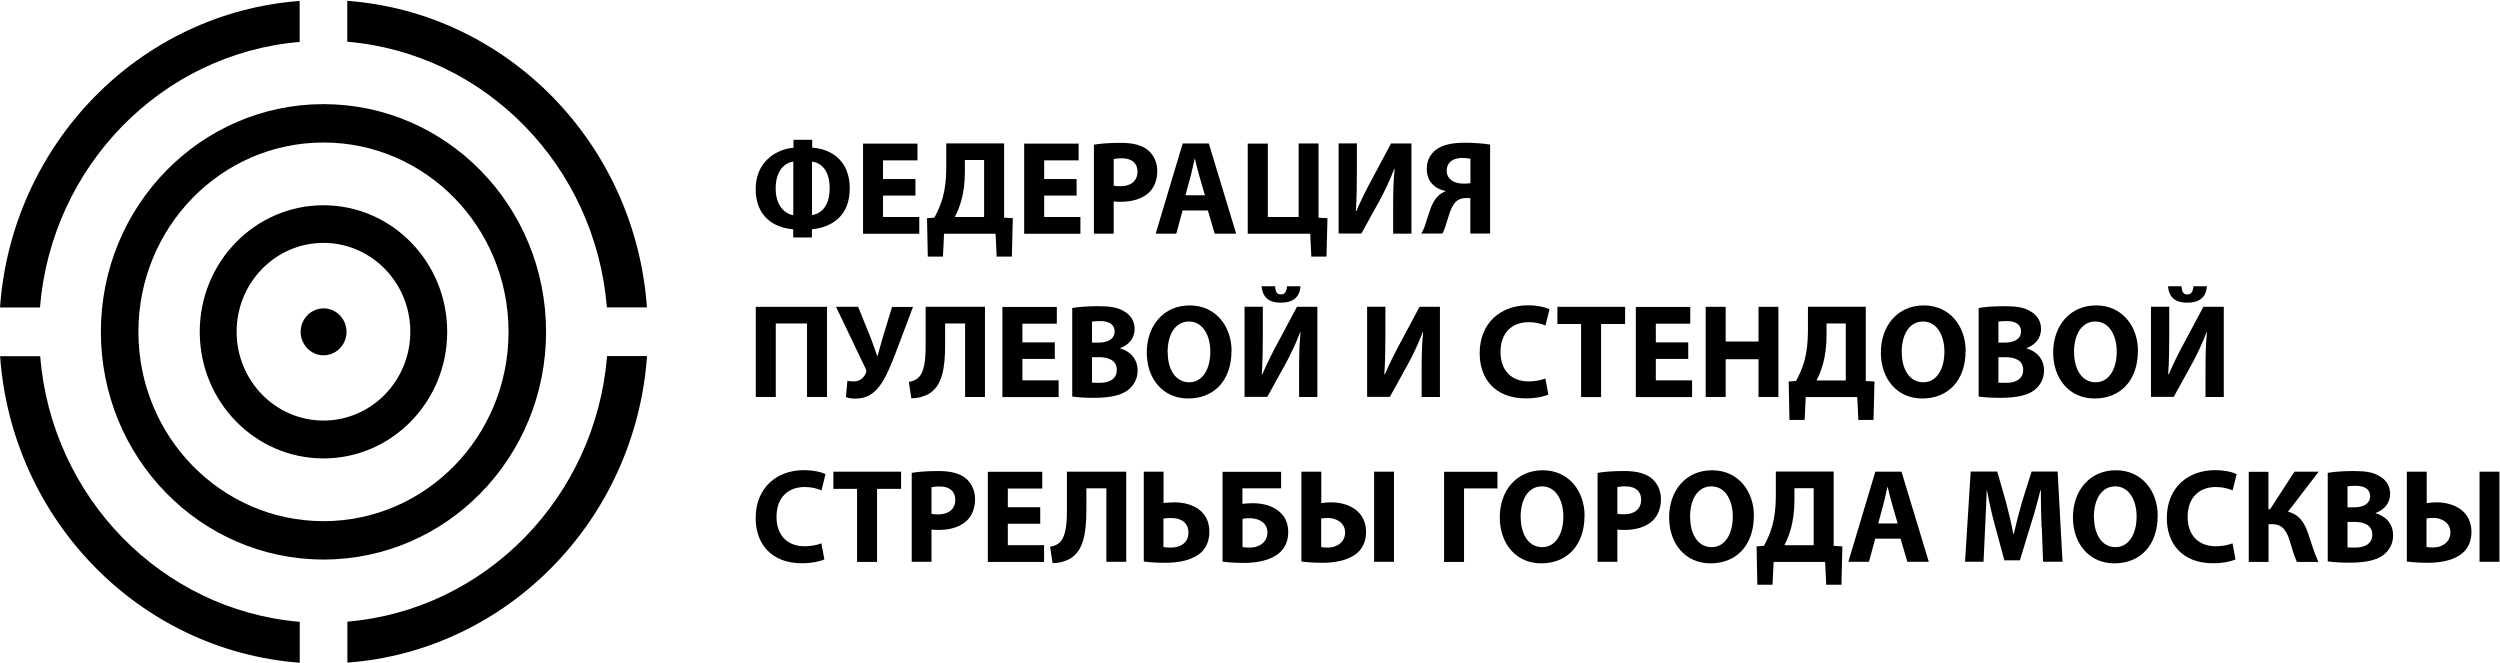
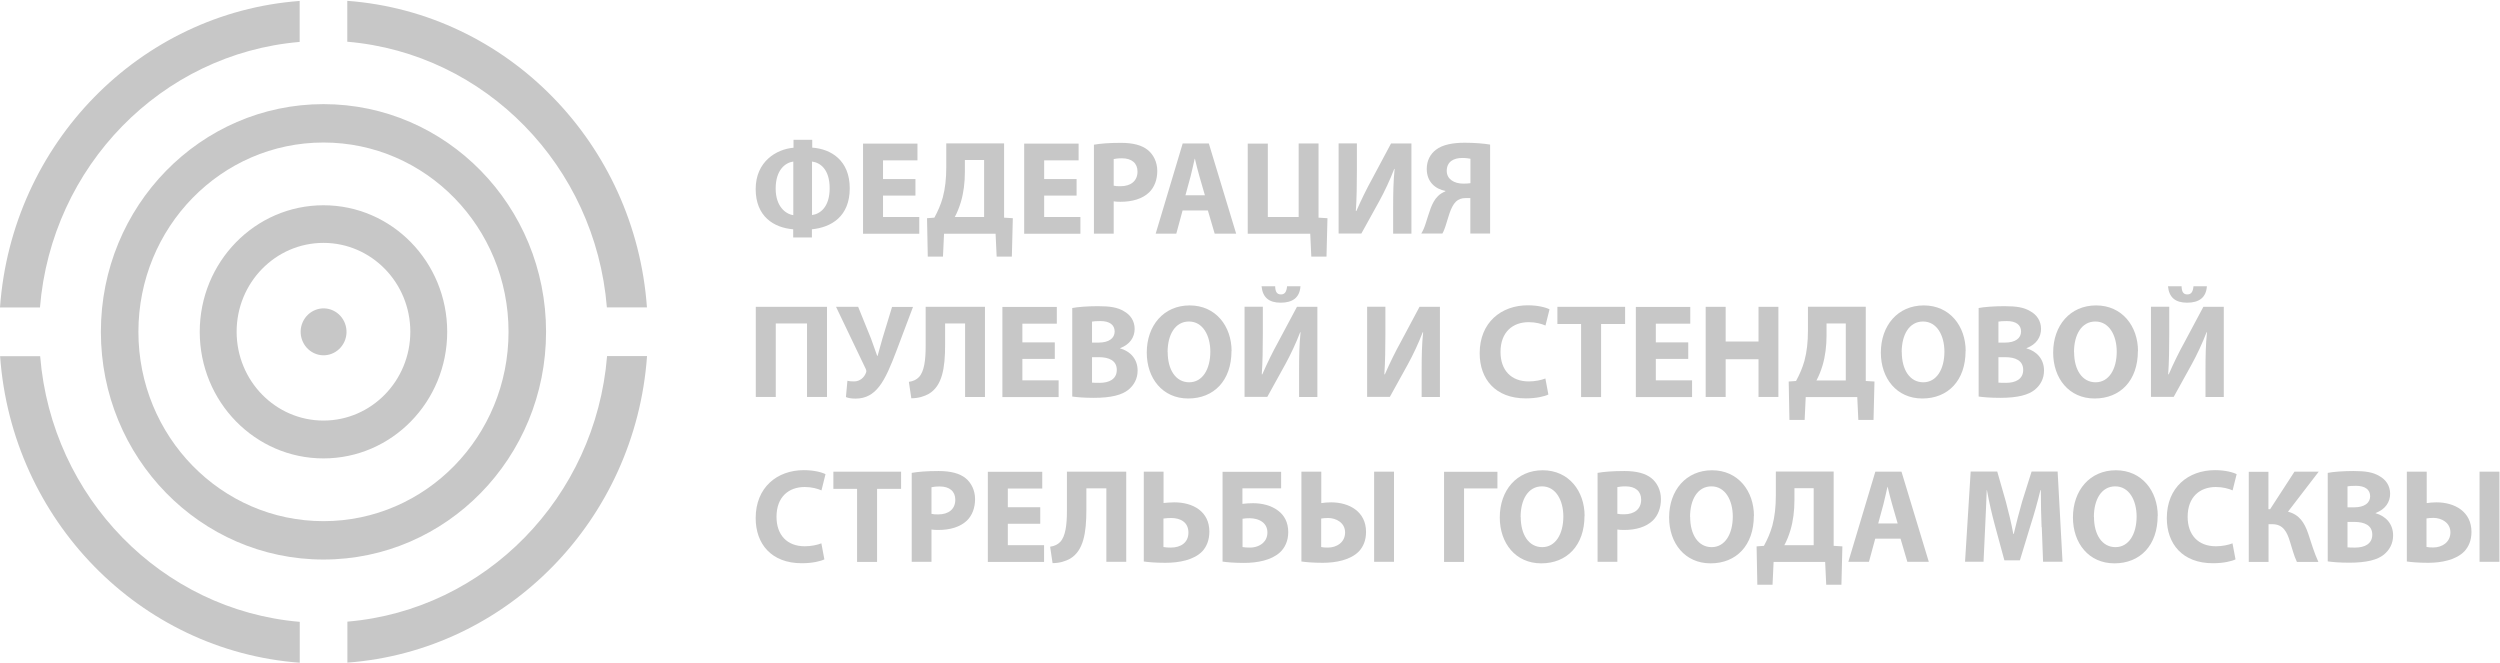
<svg xmlns="http://www.w3.org/2000/svg" width="381" height="101" viewBox="0 0 381 101" fill="none">
-   <path d="M123.783 21.289V22.499C126.635 22.698 129.502 24.421 129.502 28.697C129.502 32.972 126.716 34.646 123.735 34.944V36.187H120.884V34.944C117.968 34.712 115.165 33.022 115.165 28.813C115.165 24.603 118.34 22.731 120.932 22.515V21.306H123.783V21.289ZM120.9 24.62C119.717 24.786 118.211 25.846 118.211 28.746C118.211 31.431 119.701 32.624 120.9 32.79V24.637V24.62ZM123.751 32.773C124.934 32.624 126.44 31.613 126.44 28.697C126.44 25.78 124.998 24.786 123.751 24.62V32.773Z" fill="currentColor" />
-   <path d="M139.514 29.807H134.573V33.072H140.097V35.624H131.527V21.886H139.822V24.438H134.573V27.288H139.514V29.824V29.807Z" fill="currentColor" />
-   <path d="M153.024 21.869V33.171L154.353 33.254L154.207 39.104H151.89L151.728 35.624H143.871L143.709 39.104H141.393L141.279 33.254L142.397 33.171C142.932 32.194 143.369 31.199 143.677 30.105C144.049 28.713 144.211 27.222 144.211 25.532V21.852H153.008L153.024 21.869ZM147.047 26.227C147.047 27.818 146.852 29.376 146.447 30.752C146.204 31.58 145.864 32.425 145.507 33.072H149.979V24.388H147.047V26.227Z" fill="currentColor" />
-   <path d="M164.072 29.807H159.131V33.072H164.655V35.624H156.085V21.886H164.379V24.438H159.131V27.288H164.072V29.824V29.807Z" fill="currentColor" />
-   <path d="M166.714 22.051C167.653 21.886 168.966 21.77 170.829 21.77C172.692 21.77 174.036 22.134 174.927 22.863C175.786 23.559 176.369 24.703 176.369 26.045C176.369 27.387 175.932 28.531 175.138 29.31C174.101 30.304 172.562 30.752 170.764 30.752C170.359 30.752 170.003 30.735 169.727 30.685V35.607H166.714V22.051ZM169.727 28.299C169.986 28.365 170.31 28.382 170.748 28.382C172.368 28.382 173.356 27.553 173.356 26.145C173.356 24.885 172.497 24.123 170.991 24.123C170.375 24.123 169.954 24.189 169.727 24.239V28.299Z" fill="currentColor" />
-   <path d="M180.225 32.078L179.269 35.607H176.126L180.241 21.869H184.226L188.389 35.607H185.117L184.08 32.078H180.225ZM183.626 29.757L182.784 26.841C182.541 26.029 182.298 25.001 182.104 24.189H182.071C181.877 25.001 181.666 26.045 181.456 26.841L180.662 29.757H183.626Z" fill="currentColor" />
-   <path d="M193.217 21.869V33.072H197.915V21.869H200.944V33.171L202.305 33.254L202.159 39.104H199.843L199.681 35.624H190.155V21.886H193.201L193.217 21.869Z" fill="currentColor" />
-   <path d="M206.791 21.869V25.946C206.791 28.15 206.759 30.337 206.629 32.16H206.71C207.407 30.553 208.298 28.73 209.108 27.272L211.991 21.869H215.102V35.607H212.316V31.547C212.316 29.426 212.348 27.553 212.542 25.747H212.477C211.862 27.371 211.003 29.194 210.21 30.636L207.472 35.591H204.005V21.852H206.791V21.869Z" fill="currentColor" />
-   <path d="M216.595 35.607C216.87 35.16 217.097 34.63 217.275 34.05C217.81 32.475 218.134 30.868 219.154 29.873C219.446 29.575 219.851 29.343 220.272 29.161V29.095C218.782 28.813 217.437 27.752 217.437 25.747C217.437 24.454 217.988 23.477 218.83 22.83C219.867 22.018 221.503 21.753 223.22 21.753C224.695 21.753 226.104 21.869 227.092 22.035V35.591H224.079V30.188H223.334C222.734 30.188 222.265 30.371 221.892 30.719C221.034 31.547 220.693 33.304 220.304 34.431C220.159 34.845 220.062 35.16 219.819 35.591H216.595V35.607ZM224.079 24.189C223.852 24.156 223.464 24.073 222.848 24.073C221.536 24.073 220.483 24.637 220.483 26.045C220.483 27.305 221.617 27.984 222.994 27.984C223.399 27.984 223.804 27.968 224.095 27.918V24.189H224.079Z" fill="currentColor" />
-   <path d="M126.036 46.76V60.498H122.99V49.296H118.227V60.498H115.182V46.76H126.052H126.036Z" fill="currentColor" />
-   <path d="M130.782 46.76L132.742 51.599C133.098 52.577 133.374 53.389 133.682 54.234H133.746C133.924 53.638 134.151 52.726 134.492 51.566L135.949 46.777H139.141L136.63 53.439C135.82 55.577 134.978 57.665 133.973 58.924C133.098 60.051 131.98 60.747 130.409 60.747C129.712 60.747 129.291 60.664 128.919 60.515L129.146 58.029C129.389 58.096 129.696 58.129 130.15 58.129C131.09 58.129 131.721 57.482 131.964 56.836C132.078 56.604 132.029 56.422 131.932 56.206L127.412 46.76H130.847H130.782Z" fill="currentColor" />
-   <path d="M150.11 46.76V60.498H147.081V49.296H144.035V52.56C144.035 56.09 143.598 58.808 141.556 60.018C140.876 60.399 139.969 60.697 138.883 60.697L138.511 58.195C139.175 58.112 139.71 57.83 140.05 57.466C140.86 56.604 141.07 54.847 141.07 52.776V46.76H150.126H150.11Z" fill="currentColor" />
-   <path d="M160.751 54.698H155.81V57.963H161.335V60.515H152.765V46.777H161.059V49.329H155.81V52.179H160.751V54.715V54.698Z" fill="currentColor" />
-   <path d="M163.41 46.943C164.204 46.777 165.824 46.661 167.331 46.661C169.177 46.661 170.328 46.843 171.3 47.44C172.239 47.953 172.92 48.882 172.92 50.124C172.92 51.367 172.223 52.494 170.7 53.058V53.091C172.239 53.522 173.373 54.698 173.373 56.471C173.373 57.714 172.822 58.692 171.98 59.388C171.008 60.184 169.372 60.631 166.699 60.631C165.208 60.631 164.091 60.532 163.41 60.432V46.926V46.943ZM166.423 52.212H167.428C169.015 52.212 169.874 51.533 169.874 50.522C169.874 49.511 169.096 48.931 167.719 48.931C167.055 48.931 166.683 48.964 166.423 49.014V52.212ZM166.423 58.311C166.715 58.344 167.088 58.344 167.606 58.344C168.983 58.344 170.198 57.814 170.198 56.372C170.198 54.93 168.983 54.433 167.46 54.433H166.423V58.311Z" fill="currentColor" />
-   <path d="M187.678 53.489C187.678 57.996 185.005 60.73 181.085 60.73C177.164 60.73 174.767 57.648 174.767 53.737C174.767 49.611 177.342 46.545 181.311 46.545C185.28 46.545 187.694 49.71 187.694 53.505L187.678 53.489ZM177.958 53.671C177.958 56.355 179.189 58.261 181.23 58.261C183.272 58.261 184.454 56.256 184.454 53.588C184.454 51.119 183.304 48.998 181.198 48.998C179.092 48.998 177.942 51.003 177.942 53.671H177.958Z" fill="currentColor" />
-   <path d="M192.456 46.76V50.837C192.456 53.041 192.424 55.228 192.294 57.051H192.375C193.072 55.444 193.963 53.621 194.773 52.163L197.657 46.76H200.767V60.498H197.981V56.438C197.981 54.317 198.013 52.444 198.207 50.638H198.143C197.527 52.262 196.668 54.085 195.874 55.527L193.137 60.482H189.67V46.744H192.456V46.76ZM194.336 43.628C194.352 44.424 194.579 44.871 195.21 44.871C195.842 44.871 196.069 44.424 196.15 43.628H198.191C198.078 45.385 196.96 46.13 195.178 46.13C193.396 46.13 192.424 45.335 192.262 43.628H194.336Z" fill="currentColor" />
-   <path d="M211.135 46.76V50.837C211.135 53.041 211.103 55.228 210.973 57.051H211.054C211.751 55.444 212.642 53.621 213.452 52.163L216.335 46.76H219.446V60.498H216.659V56.438C216.659 54.317 216.692 52.444 216.886 50.638H216.821C216.206 52.262 215.347 54.085 214.553 55.527L211.815 60.482H208.349V46.744H211.135V46.76Z" fill="currentColor" />
-   <path d="M235.984 60.117C235.434 60.399 234.17 60.714 232.534 60.714C227.884 60.714 225.503 57.764 225.503 53.837C225.503 49.147 228.775 46.528 232.841 46.528C234.413 46.528 235.612 46.86 236.146 47.142L235.531 49.611C234.915 49.346 234.057 49.097 232.971 49.097C230.557 49.097 228.678 50.589 228.678 53.638C228.678 56.389 230.266 58.129 232.987 58.129C233.911 58.129 234.915 57.93 235.515 57.681L235.968 60.101L235.984 60.117Z" fill="currentColor" />
-   <path d="M240.959 49.379H237.347V46.76H247.666V49.379H244.005V60.515H240.959V49.379Z" fill="currentColor" />
-   <path d="M257.288 54.698H252.347V57.963H257.872V60.515H249.302V46.777H257.596V49.329H252.347V52.179H257.288V54.715V54.698Z" fill="currentColor" />
-   <path d="M262.991 46.76V52.047H267.997V46.76H271.026V60.498H267.997V54.748H262.991V60.498H259.945V46.76H262.991Z" fill="currentColor" />
-   <path d="M284.343 46.76V58.062L285.671 58.145L285.525 63.995H283.209L283.047 60.515H275.19L275.028 63.995H272.711L272.598 58.145L273.715 58.062C274.25 57.085 274.687 56.09 274.995 54.996C275.368 53.605 275.53 52.113 275.53 50.423V46.744H284.326L284.343 46.76ZM278.365 51.135C278.365 52.726 278.17 54.284 277.765 55.659C277.522 56.488 277.182 57.333 276.826 57.98H281.297V49.296H278.365V51.135Z" fill="currentColor" />
-   <path d="M299.553 53.489C299.553 57.996 296.88 60.73 292.96 60.73C289.039 60.73 286.642 57.648 286.642 53.737C286.642 49.611 289.217 46.545 293.186 46.545C297.155 46.545 299.569 49.71 299.569 53.505L299.553 53.489ZM289.833 53.671C289.833 56.355 291.064 58.261 293.105 58.261C295.147 58.261 296.329 56.256 296.329 53.588C296.329 51.119 295.179 48.998 293.073 48.998C290.967 48.998 289.817 51.003 289.817 53.671H289.833Z" fill="currentColor" />
-   <path d="M301.546 46.943C302.34 46.777 303.96 46.661 305.466 46.661C307.313 46.661 308.463 46.843 309.435 47.44C310.375 47.953 311.055 48.882 311.055 50.124C311.055 51.367 310.359 52.494 308.836 53.058V53.091C310.375 53.522 311.509 54.698 311.509 56.471C311.509 57.714 310.958 58.692 310.116 59.388C309.144 60.184 307.507 60.631 304.834 60.631C303.344 60.631 302.226 60.532 301.546 60.432V46.926V46.943ZM304.559 52.212H305.563C307.151 52.212 308.01 51.533 308.01 50.522C308.01 49.511 307.232 48.931 305.855 48.931C305.191 48.931 304.818 48.964 304.559 49.014V52.212ZM304.559 58.311C304.851 58.344 305.223 58.344 305.742 58.344C307.119 58.344 308.334 57.814 308.334 56.372C308.334 54.93 307.119 54.433 305.596 54.433H304.559V58.311Z" fill="currentColor" />
-   <path d="M325.814 53.489C325.814 57.996 323.141 60.73 319.22 60.73C315.3 60.73 312.902 57.648 312.902 53.737C312.902 49.611 315.478 46.545 319.447 46.545C323.416 46.545 325.83 49.71 325.83 53.505L325.814 53.489ZM316.094 53.671C316.094 56.355 317.325 58.261 319.366 58.261C321.407 58.261 322.59 56.256 322.59 53.588C322.59 51.119 321.44 48.998 319.334 48.998C317.228 48.998 316.077 51.003 316.077 53.671H316.094Z" fill="currentColor" />
-   <path d="M330.594 46.76V50.837C330.594 53.041 330.562 55.228 330.432 57.051H330.513C331.21 55.444 332.101 53.621 332.911 52.163L335.794 46.76H338.905V60.498H336.118V56.438C336.118 54.317 336.151 52.444 336.345 50.638H336.28C335.665 52.262 334.806 54.085 334.012 55.527L331.274 60.482H327.808V46.744H330.594V46.76ZM332.473 43.628C332.489 44.424 332.716 44.871 333.348 44.871C333.98 44.871 334.207 44.424 334.288 43.628H336.329C336.215 45.385 335.098 46.13 333.316 46.13C331.534 46.13 330.562 45.335 330.4 43.628H332.473Z" fill="currentColor" />
-   <path d="M125.646 85.24C125.096 85.522 123.832 85.837 122.196 85.837C117.546 85.837 115.165 82.887 115.165 78.96C115.165 74.27 118.437 71.651 122.504 71.651C124.075 71.651 125.274 71.983 125.808 72.264L125.193 74.734C124.577 74.469 123.719 74.22 122.633 74.22C120.219 74.22 118.34 75.712 118.34 78.761C118.34 81.512 119.928 83.252 122.649 83.252C123.573 83.252 124.577 83.053 125.177 82.804L125.63 85.224L125.646 85.24Z" fill="currentColor" />
-   <path d="M130.619 74.502H127.007V71.883H137.326V74.502H133.665V85.638H130.619V74.502Z" fill="currentColor" />
-   <path d="M138.946 72.066C139.886 71.9 141.198 71.784 143.045 71.784C144.892 71.784 146.253 72.148 147.16 72.878C148.018 73.574 148.601 74.717 148.601 76.059C148.601 77.402 148.164 78.545 147.37 79.324C146.334 80.319 144.794 80.766 142.996 80.766C142.591 80.766 142.235 80.749 141.959 80.7V85.621H138.946V72.066ZM141.959 78.313C142.219 78.38 142.543 78.396 142.98 78.396C144.6 78.396 145.588 77.568 145.588 76.159C145.588 74.9 144.73 74.137 143.223 74.137C142.607 74.137 142.186 74.204 141.959 74.253V78.313Z" fill="currentColor" />
-   <path d="M158.533 79.821H153.592V83.086H159.116V85.638H150.546V71.9H158.84V74.452H153.592V77.302H158.533V79.838V79.821Z" fill="currentColor" />
-   <path d="M171.638 71.883V85.621H168.609V74.419H165.563V77.683C165.563 81.213 165.126 83.931 163.085 85.141C162.404 85.522 161.497 85.82 160.412 85.82L160.039 83.318C160.703 83.235 161.238 82.953 161.578 82.589C162.388 81.727 162.599 79.97 162.599 77.899V71.883H171.655H171.638Z" fill="currentColor" />
-   <path d="M177.325 71.883V76.656C177.746 76.623 178.378 76.557 178.961 76.557C181.845 76.557 184.307 77.965 184.307 81.014C184.307 82.324 183.886 83.301 183.238 84.014C181.942 85.356 179.69 85.771 177.6 85.771C176.11 85.771 174.992 85.671 174.312 85.572V71.883H177.341H177.325ZM177.309 83.368C177.649 83.434 178.005 83.451 178.443 83.451C179.917 83.451 181.116 82.721 181.116 81.164C181.116 79.606 179.933 78.943 178.491 78.943C178.054 78.943 177.697 78.976 177.309 79.026V83.368Z" fill="currentColor" />
-   <path d="M195.243 71.883V74.419H189.346V76.789C189.799 76.722 190.447 76.689 190.982 76.689C192.343 76.689 193.752 77.037 194.773 77.816C195.712 78.512 196.328 79.589 196.328 81.097C196.328 82.44 195.826 83.484 195.048 84.196C193.752 85.373 191.646 85.787 189.589 85.787C188.098 85.787 186.997 85.688 186.316 85.588V71.9H195.243V71.883ZM189.33 83.368C189.67 83.434 190.091 83.451 190.512 83.451C191.257 83.451 191.986 83.202 192.489 82.738C192.894 82.373 193.153 81.826 193.153 81.147C193.153 80.468 192.877 79.937 192.44 79.589C191.905 79.158 191.144 78.976 190.431 78.976C190.091 78.976 189.735 78.993 189.362 79.059V83.368H189.33Z" fill="currentColor" />
-   <path d="M201.364 71.883V76.673C201.737 76.606 202.369 76.557 202.855 76.557C205.625 76.557 208.185 77.965 208.185 81.064C208.185 82.357 207.763 83.301 207.115 84.014C205.819 85.356 203.568 85.771 201.591 85.771C200.133 85.771 199.015 85.671 198.335 85.572V71.883H201.364ZM201.348 83.368C201.607 83.434 201.964 83.451 202.385 83.451C203.713 83.451 204.993 82.655 204.993 81.147C204.993 79.639 203.584 78.943 202.417 78.943C201.996 78.943 201.64 78.976 201.348 79.026V83.368ZM212.445 71.883V85.621H209.416V71.883H212.445Z" fill="currentColor" />
-   <path d="M228.208 71.883V74.435H223.121V85.638H220.075V71.9H228.208V71.883Z" fill="currentColor" />
-   <path d="M241.478 78.612C241.478 83.119 238.805 85.854 234.884 85.854C230.964 85.854 228.566 82.771 228.566 78.86C228.566 74.734 231.142 71.668 235.111 71.668C239.08 71.668 241.494 74.833 241.494 78.628L241.478 78.612ZM231.758 78.794C231.758 81.479 232.989 83.384 235.03 83.384C237.071 83.384 238.254 81.379 238.254 78.711C238.254 76.242 237.104 74.121 234.998 74.121C232.892 74.121 231.742 76.126 231.742 78.794H231.758Z" fill="currentColor" />
-   <path d="M243.471 72.066C244.41 71.9 245.723 71.784 247.569 71.784C249.416 71.784 250.777 72.148 251.684 72.878C252.543 73.574 253.126 74.717 253.126 76.059C253.126 77.402 252.689 78.545 251.895 79.324C250.858 80.319 249.319 80.766 247.521 80.766C247.116 80.766 246.759 80.749 246.484 80.7V85.621H243.471V72.066ZM246.484 78.297C246.743 78.363 247.067 78.38 247.505 78.38C249.125 78.38 250.113 77.551 250.113 76.142C250.113 74.883 249.254 74.121 247.748 74.121C247.132 74.121 246.711 74.187 246.484 74.237V78.297Z" fill="currentColor" />
-   <path d="M267.284 78.612C267.284 83.119 264.611 85.854 260.691 85.854C256.771 85.854 254.373 82.771 254.373 78.86C254.373 74.734 256.949 71.668 260.918 71.668C264.887 71.668 267.301 74.833 267.301 78.628L267.284 78.612ZM257.581 78.794C257.581 81.479 258.812 83.384 260.853 83.384C262.894 83.384 264.077 81.379 264.077 78.711C264.077 76.242 262.927 74.121 260.821 74.121C258.715 74.121 257.564 76.126 257.564 78.794H257.581Z" fill="currentColor" />
-   <path d="M279.45 71.883V83.186L280.779 83.269L280.633 89.118H278.316L278.154 85.638H270.297L270.135 89.118H267.818L267.705 83.269L268.823 83.186C269.357 82.208 269.795 81.213 270.103 80.12C270.475 78.728 270.637 77.236 270.637 75.546V71.867H279.434L279.45 71.883ZM273.472 76.242C273.472 77.833 273.278 79.391 272.873 80.766C272.63 81.595 272.29 82.44 271.933 83.086H276.404V74.403H273.472V76.242Z" fill="currentColor" />
-   <path d="M285.785 82.092L284.829 85.621H281.687L285.801 71.883H289.787L293.95 85.621H290.678L289.641 82.092H285.785ZM289.203 79.772L288.361 76.855C288.118 76.043 287.875 75.015 287.681 74.203H287.648C287.454 75.015 287.243 76.059 287.033 76.855L286.239 79.772H289.203Z" fill="currentColor" />
-   <path d="M311.137 80.352C311.072 78.695 311.023 76.706 311.023 74.701H310.959C310.537 76.457 309.987 78.413 309.468 80.02L307.832 85.39H305.467L304.025 80.07C303.587 78.463 303.134 76.507 302.81 74.701H302.778C302.697 76.557 302.632 78.678 302.534 80.385L302.291 85.605H299.473L300.331 71.867H304.381L305.694 76.457C306.115 78.048 306.536 79.755 306.828 81.379H306.892C307.265 79.788 307.735 77.965 308.172 76.441L309.614 71.867H313.583L314.328 85.605H311.364L311.169 80.335L311.137 80.352Z" fill="currentColor" />
-   <path d="M328.827 78.612C328.827 83.119 326.154 85.854 322.234 85.854C318.314 85.854 315.916 82.771 315.916 78.86C315.916 74.734 318.492 71.668 322.461 71.668C326.43 71.668 328.844 74.833 328.844 78.628L328.827 78.612ZM319.124 78.794C319.124 81.479 320.355 83.384 322.396 83.384C324.437 83.384 325.62 81.379 325.62 78.711C325.62 76.242 324.47 74.121 322.364 74.121C320.258 74.121 319.107 76.126 319.107 78.794H319.124Z" fill="currentColor" />
-   <path d="M340.703 85.24C340.152 85.522 338.889 85.837 337.252 85.837C332.603 85.837 330.222 82.887 330.222 78.96C330.222 74.27 333.494 71.651 337.56 71.651C339.132 71.651 340.33 71.983 340.865 72.264L340.25 74.734C339.634 74.469 338.775 74.22 337.69 74.22C335.276 74.22 333.397 75.712 333.397 78.761C333.397 81.512 334.984 83.252 337.706 83.252C338.629 83.252 339.634 83.053 340.233 82.804L340.687 85.224L340.703 85.24Z" fill="currentColor" />
-   <path d="M345.708 71.883V77.601H345.967L349.677 71.883H353.371L348.689 77.982C350.422 78.429 351.2 79.656 351.767 81.313C352.253 82.788 352.69 84.263 353.322 85.638H350.05C349.596 84.693 349.337 83.633 349.013 82.622C348.559 81.064 347.944 79.888 346.307 79.888H345.724V85.638H342.711V71.9H345.724L345.708 71.883Z" fill="currentColor" />
-   <path d="M354.747 72.066C355.541 71.9 357.161 71.784 358.668 71.784C360.514 71.784 361.664 71.966 362.636 72.563C363.576 73.077 364.256 74.005 364.256 75.248C364.256 76.49 363.56 77.617 362.037 78.181V78.214C363.576 78.645 364.71 79.821 364.71 81.595C364.71 82.837 364.159 83.815 363.317 84.511C362.345 85.307 360.709 85.754 358.036 85.754C356.545 85.754 355.427 85.655 354.747 85.555V72.049V72.066ZM357.76 77.319H358.765C360.352 77.319 361.211 76.639 361.211 75.629C361.211 74.618 360.433 74.038 359.056 74.038C358.392 74.038 358.02 74.071 357.76 74.121V77.319ZM357.76 83.418C358.052 83.451 358.425 83.451 358.943 83.451C360.32 83.451 361.535 82.92 361.535 81.478C361.535 80.037 360.32 79.54 358.797 79.54H357.76V83.418Z" fill="currentColor" />
-   <path d="M369.831 71.883V76.673C370.204 76.606 370.836 76.557 371.322 76.557C374.092 76.557 376.651 77.965 376.651 81.064C376.651 82.357 376.23 83.301 375.582 84.014C374.286 85.356 372.034 85.771 370.058 85.771C368.6 85.771 367.482 85.671 366.802 85.572V71.883H369.831ZM369.799 83.351C370.058 83.417 370.414 83.434 370.836 83.434C372.164 83.434 373.444 82.638 373.444 81.13C373.444 79.622 372.034 78.926 370.868 78.926C370.447 78.926 370.09 78.96 369.799 79.009V83.351ZM380.912 71.883V85.621H377.883V71.883H380.912Z" fill="currentColor" />
-   <path d="M49.297 15.87C30.57 15.87 15.374 31.398 15.374 50.572C15.374 69.746 30.553 85.273 49.297 85.273C68.04 85.273 83.22 69.746 83.22 50.572C83.22 31.398 68.04 15.87 49.297 15.87ZM49.297 79.424C33.712 79.424 21.093 66.514 21.093 50.572C21.093 34.63 33.712 21.72 49.297 21.72C64.881 21.72 77.501 34.63 77.501 50.572C77.501 66.514 64.881 79.424 49.297 79.424Z" fill="currentColor" />
-   <path d="M49.297 31.282C38.881 31.282 30.44 39.916 30.44 50.572C30.44 61.227 38.881 69.862 49.297 69.862C59.714 69.862 68.154 61.227 68.154 50.572C68.154 39.916 59.714 31.282 49.297 31.282ZM49.297 64.094C41.991 64.094 36.062 58.029 36.062 50.555C36.062 43.081 41.991 37.016 49.297 37.016C56.603 37.016 62.533 43.081 62.533 50.555C62.533 58.029 56.603 64.094 49.297 64.094Z" fill="currentColor" />
-   <path d="M50.773 47.324C49.023 46.495 46.949 47.291 46.139 49.08C45.329 50.87 46.107 52.991 47.857 53.82C49.606 54.649 51.68 53.853 52.49 52.063C53.3 50.274 52.522 48.152 50.773 47.324Z" fill="currentColor" />
-   <path d="M45.668 6.375V0.144C21.271 1.966 1.782 21.886 0 46.86H6.091C7.841 25.333 24.608 8.181 45.652 6.391L45.668 6.375Z" fill="currentColor" />
-   <path d="M92.502 46.843H98.593C96.811 21.886 77.339 1.95 52.925 0.127V6.358C73.969 8.148 90.737 25.299 92.486 46.827L92.502 46.843Z" fill="currentColor" />
-   <path d="M6.106 54.284H0.015C1.797 79.241 21.269 99.177 45.682 101V94.769C24.639 92.98 7.872 75.828 6.122 54.3L6.106 54.284Z" fill="currentColor" />
-   <path d="M52.941 94.753V100.984C77.339 99.161 96.827 79.241 98.609 54.267H92.518C90.769 75.794 74.001 92.946 52.958 94.736L52.941 94.753Z" fill="currentColor" />
+   <path d="M123.783 21.289V22.499C126.635 22.698 129.502 24.421 129.502 28.697C129.502 32.972 126.716 34.646 123.735 34.944V36.187H120.884V34.944C117.968 34.712 115.165 33.022 115.165 28.813C115.165 24.603 118.34 22.731 120.932 22.515V21.306H123.783V21.289ZM120.9 24.62C119.717 24.786 118.211 25.846 118.211 28.746C118.211 31.431 119.701 32.624 120.9 32.79V24.637V24.62ZM123.751 32.773C124.934 32.624 126.44 31.613 126.44 28.697C126.44 25.78 124.998 24.786 123.751 24.62V32.773Z" fill="#C7C7C7" />
+   <path d="M139.514 29.807H134.573V33.072H140.097V35.624H131.527V21.886H139.822V24.438H134.573V27.288H139.514V29.824V29.807Z" fill="#C7C7C7" />
+   <path d="M153.024 21.869V33.171L154.353 33.254L154.207 39.104H151.89L151.728 35.624H143.871L143.709 39.104H141.393L141.279 33.254L142.397 33.171C142.932 32.194 143.369 31.199 143.677 30.105C144.049 28.713 144.211 27.222 144.211 25.532V21.852H153.008L153.024 21.869ZM147.047 26.227C147.047 27.818 146.852 29.376 146.447 30.752C146.204 31.58 145.864 32.425 145.507 33.072H149.979V24.388H147.047V26.227Z" fill="#C7C7C7" />
+   <path d="M164.072 29.807H159.131V33.072H164.655V35.624H156.085V21.886H164.379V24.438H159.131V27.288H164.072V29.824V29.807Z" fill="#C7C7C7" />
+   <path d="M166.714 22.051C167.653 21.886 168.966 21.77 170.829 21.77C172.692 21.77 174.036 22.134 174.927 22.863C175.786 23.559 176.369 24.703 176.369 26.045C176.369 27.387 175.932 28.531 175.138 29.31C174.101 30.304 172.562 30.752 170.764 30.752C170.359 30.752 170.003 30.735 169.727 30.685V35.607H166.714V22.051ZM169.727 28.299C169.986 28.365 170.31 28.382 170.748 28.382C172.368 28.382 173.356 27.553 173.356 26.145C173.356 24.885 172.497 24.123 170.991 24.123C170.375 24.123 169.954 24.189 169.727 24.239V28.299Z" fill="#C7C7C7" />
+   <path d="M180.225 32.078L179.269 35.607H176.126L180.241 21.869H184.226L188.389 35.607H185.117L184.08 32.078H180.225ZM183.626 29.757L182.784 26.841C182.541 26.029 182.298 25.001 182.104 24.189H182.071C181.877 25.001 181.666 26.045 181.456 26.841L180.662 29.757H183.626Z" fill="#C7C7C7" />
+   <path d="M193.217 21.869V33.072H197.915V21.869H200.944V33.171L202.305 33.254L202.159 39.104H199.843L199.681 35.624H190.155V21.886H193.201L193.217 21.869Z" fill="#C7C7C7" />
+   <path d="M206.791 21.869V25.946C206.791 28.15 206.759 30.337 206.629 32.16H206.71C207.407 30.553 208.298 28.73 209.108 27.272L211.991 21.869H215.102V35.607H212.316V31.547C212.316 29.426 212.348 27.553 212.542 25.747H212.477C211.862 27.371 211.003 29.194 210.21 30.636L207.472 35.591H204.005V21.852H206.791V21.869Z" fill="#C7C7C7" />
+   <path d="M216.595 35.607C216.87 35.16 217.097 34.63 217.275 34.05C217.81 32.475 218.134 30.868 219.154 29.873C219.446 29.575 219.851 29.343 220.272 29.161V29.095C218.782 28.813 217.437 27.752 217.437 25.747C217.437 24.454 217.988 23.477 218.83 22.83C219.867 22.018 221.503 21.753 223.22 21.753C224.695 21.753 226.104 21.869 227.092 22.035V35.591H224.079V30.188H223.334C222.734 30.188 222.265 30.371 221.892 30.719C221.034 31.547 220.693 33.304 220.304 34.431C220.159 34.845 220.062 35.16 219.819 35.591H216.595V35.607ZM224.079 24.189C223.852 24.156 223.464 24.073 222.848 24.073C221.536 24.073 220.483 24.637 220.483 26.045C220.483 27.305 221.617 27.984 222.994 27.984C223.399 27.984 223.804 27.968 224.095 27.918V24.189H224.079Z" fill="#C7C7C7" />
+   <path d="M126.036 46.76V60.498H122.99V49.296H118.227V60.498H115.182V46.76H126.052H126.036Z" fill="#C7C7C7" />
+   <path d="M130.782 46.76L132.742 51.599C133.098 52.577 133.374 53.389 133.682 54.234H133.746C133.924 53.638 134.151 52.726 134.492 51.566L135.949 46.777H139.141L136.63 53.439C135.82 55.577 134.978 57.665 133.973 58.924C133.098 60.051 131.98 60.747 130.409 60.747C129.712 60.747 129.291 60.664 128.919 60.515L129.146 58.029C129.389 58.096 129.696 58.129 130.15 58.129C131.09 58.129 131.721 57.482 131.964 56.836C132.078 56.604 132.029 56.422 131.932 56.206L127.412 46.76H130.847H130.782Z" fill="#C7C7C7" />
+   <path d="M150.11 46.76V60.498H147.081V49.296H144.035V52.56C144.035 56.09 143.598 58.808 141.556 60.018C140.876 60.399 139.969 60.697 138.883 60.697L138.511 58.195C139.175 58.112 139.71 57.83 140.05 57.466C140.86 56.604 141.07 54.847 141.07 52.776V46.76H150.126H150.11Z" fill="#C7C7C7" />
+   <path d="M160.751 54.698H155.81V57.963H161.335V60.515H152.765V46.777H161.059V49.329H155.81V52.179H160.751V54.715V54.698Z" fill="#C7C7C7" />
+   <path d="M163.41 46.943C164.204 46.777 165.824 46.661 167.331 46.661C169.177 46.661 170.328 46.843 171.3 47.44C172.239 47.953 172.92 48.882 172.92 50.124C172.92 51.367 172.223 52.494 170.7 53.058V53.091C172.239 53.522 173.373 54.698 173.373 56.471C173.373 57.714 172.822 58.692 171.98 59.388C171.008 60.184 169.372 60.631 166.699 60.631C165.208 60.631 164.091 60.532 163.41 60.432V46.926V46.943ZM166.423 52.212H167.428C169.015 52.212 169.874 51.533 169.874 50.522C169.874 49.511 169.096 48.931 167.719 48.931C167.055 48.931 166.683 48.964 166.423 49.014V52.212ZM166.423 58.311C166.715 58.344 167.088 58.344 167.606 58.344C168.983 58.344 170.198 57.814 170.198 56.372C170.198 54.93 168.983 54.433 167.46 54.433H166.423V58.311Z" fill="#C7C7C7" />
+   <path d="M187.678 53.489C187.678 57.996 185.005 60.73 181.085 60.73C177.164 60.73 174.767 57.648 174.767 53.737C174.767 49.611 177.342 46.545 181.311 46.545C185.28 46.545 187.694 49.71 187.694 53.505L187.678 53.489ZM177.958 53.671C177.958 56.355 179.189 58.261 181.23 58.261C183.272 58.261 184.454 56.256 184.454 53.588C184.454 51.119 183.304 48.998 181.198 48.998C179.092 48.998 177.942 51.003 177.942 53.671H177.958Z" fill="#C7C7C7" />
+   <path d="M192.456 46.76V50.837C192.456 53.041 192.424 55.228 192.294 57.051H192.375C193.072 55.444 193.963 53.621 194.773 52.163L197.657 46.76H200.767V60.498H197.981V56.438C197.981 54.317 198.013 52.444 198.207 50.638H198.143C197.527 52.262 196.668 54.085 195.874 55.527L193.137 60.482H189.67V46.744H192.456V46.76ZM194.336 43.628C194.352 44.424 194.579 44.871 195.21 44.871C195.842 44.871 196.069 44.424 196.15 43.628H198.191C198.078 45.385 196.96 46.13 195.178 46.13C193.396 46.13 192.424 45.335 192.262 43.628H194.336Z" fill="#C7C7C7" />
+   <path d="M211.135 46.76V50.837C211.135 53.041 211.103 55.228 210.973 57.051H211.054C211.751 55.444 212.642 53.621 213.452 52.163L216.335 46.76H219.446V60.498H216.659V56.438C216.659 54.317 216.692 52.444 216.886 50.638H216.821C216.206 52.262 215.347 54.085 214.553 55.527L211.815 60.482H208.349V46.744H211.135V46.76Z" fill="#C7C7C7" />
+   <path d="M235.984 60.117C235.434 60.399 234.17 60.714 232.534 60.714C227.884 60.714 225.503 57.764 225.503 53.837C225.503 49.147 228.775 46.528 232.841 46.528C234.413 46.528 235.612 46.86 236.146 47.142L235.531 49.611C234.915 49.346 234.057 49.097 232.971 49.097C230.557 49.097 228.678 50.589 228.678 53.638C228.678 56.389 230.266 58.129 232.987 58.129C233.911 58.129 234.915 57.93 235.515 57.681L235.968 60.101L235.984 60.117Z" fill="#C7C7C7" />
+   <path d="M240.959 49.379H237.347V46.76H247.666V49.379H244.005V60.515H240.959V49.379Z" fill="#C7C7C7" />
+   <path d="M257.288 54.698H252.347V57.963H257.872V60.515H249.302V46.777H257.596V49.329H252.347V52.179H257.288V54.715V54.698Z" fill="#C7C7C7" />
+   <path d="M262.991 46.76V52.047H267.997V46.76H271.026V60.498H267.997V54.748H262.991V60.498H259.945V46.76H262.991Z" fill="#C7C7C7" />
+   <path d="M284.343 46.76V58.062L285.671 58.145L285.525 63.995H283.209L283.047 60.515H275.19L275.028 63.995H272.711L272.598 58.145L273.715 58.062C274.25 57.085 274.687 56.09 274.995 54.996C275.368 53.605 275.53 52.113 275.53 50.423V46.744H284.326L284.343 46.76ZM278.365 51.135C278.365 52.726 278.17 54.284 277.765 55.659C277.522 56.488 277.182 57.333 276.826 57.98H281.297V49.296H278.365V51.135Z" fill="#C7C7C7" />
+   <path d="M299.553 53.489C299.553 57.996 296.88 60.73 292.96 60.73C289.039 60.73 286.642 57.648 286.642 53.737C286.642 49.611 289.217 46.545 293.186 46.545C297.155 46.545 299.569 49.71 299.569 53.505L299.553 53.489ZM289.833 53.671C289.833 56.355 291.064 58.261 293.105 58.261C295.147 58.261 296.329 56.256 296.329 53.588C296.329 51.119 295.179 48.998 293.073 48.998C290.967 48.998 289.817 51.003 289.817 53.671H289.833Z" fill="#C7C7C7" />
+   <path d="M301.546 46.943C302.34 46.777 303.96 46.661 305.466 46.661C307.313 46.661 308.463 46.843 309.435 47.44C310.375 47.953 311.055 48.882 311.055 50.124C311.055 51.367 310.359 52.494 308.836 53.058V53.091C310.375 53.522 311.509 54.698 311.509 56.471C311.509 57.714 310.958 58.692 310.116 59.388C309.144 60.184 307.507 60.631 304.834 60.631C303.344 60.631 302.226 60.532 301.546 60.432V46.926V46.943ZM304.559 52.212H305.563C307.151 52.212 308.01 51.533 308.01 50.522C308.01 49.511 307.232 48.931 305.855 48.931C305.191 48.931 304.818 48.964 304.559 49.014V52.212ZM304.559 58.311C304.851 58.344 305.223 58.344 305.742 58.344C307.119 58.344 308.334 57.814 308.334 56.372C308.334 54.93 307.119 54.433 305.596 54.433H304.559V58.311Z" fill="#C7C7C7" />
+   <path d="M325.814 53.489C325.814 57.996 323.141 60.73 319.22 60.73C315.3 60.73 312.902 57.648 312.902 53.737C312.902 49.611 315.478 46.545 319.447 46.545C323.416 46.545 325.83 49.71 325.83 53.505L325.814 53.489ZM316.094 53.671C316.094 56.355 317.325 58.261 319.366 58.261C321.407 58.261 322.59 56.256 322.59 53.588C322.59 51.119 321.44 48.998 319.334 48.998C317.228 48.998 316.077 51.003 316.077 53.671H316.094Z" fill="#C7C7C7" />
+   <path d="M330.594 46.76V50.837C330.594 53.041 330.562 55.228 330.432 57.051H330.513C331.21 55.444 332.101 53.621 332.911 52.163L335.794 46.76H338.905V60.498H336.118V56.438C336.118 54.317 336.151 52.444 336.345 50.638H336.28C335.665 52.262 334.806 54.085 334.012 55.527L331.274 60.482H327.808V46.744H330.594V46.76ZM332.473 43.628C332.489 44.424 332.716 44.871 333.348 44.871C333.98 44.871 334.207 44.424 334.288 43.628H336.329C336.215 45.385 335.098 46.13 333.316 46.13C331.534 46.13 330.562 45.335 330.4 43.628H332.473Z" fill="#C7C7C7" />
+   <path d="M125.646 85.24C125.096 85.522 123.832 85.837 122.196 85.837C117.546 85.837 115.165 82.887 115.165 78.96C115.165 74.27 118.437 71.651 122.504 71.651C124.075 71.651 125.274 71.983 125.808 72.264L125.193 74.734C124.577 74.469 123.719 74.22 122.633 74.22C120.219 74.22 118.34 75.712 118.34 78.761C118.34 81.512 119.928 83.252 122.649 83.252C123.573 83.252 124.577 83.053 125.177 82.804L125.63 85.224L125.646 85.24Z" fill="#C7C7C7" />
+   <path d="M130.619 74.502H127.007V71.883H137.326V74.502H133.665V85.638H130.619V74.502Z" fill="#C7C7C7" />
+   <path d="M138.946 72.066C139.886 71.9 141.198 71.784 143.045 71.784C144.892 71.784 146.253 72.148 147.16 72.878C148.018 73.574 148.601 74.717 148.601 76.059C148.601 77.402 148.164 78.545 147.37 79.324C146.334 80.319 144.794 80.766 142.996 80.766C142.591 80.766 142.235 80.749 141.959 80.7V85.621H138.946V72.066ZM141.959 78.313C142.219 78.38 142.543 78.396 142.98 78.396C144.6 78.396 145.588 77.568 145.588 76.159C145.588 74.9 144.73 74.137 143.223 74.137C142.607 74.137 142.186 74.204 141.959 74.253V78.313Z" fill="#C7C7C7" />
+   <path d="M158.533 79.821H153.592V83.086H159.116V85.638H150.546V71.9H158.84V74.452H153.592V77.302H158.533V79.838V79.821Z" fill="#C7C7C7" />
+   <path d="M171.638 71.883V85.621H168.609V74.419H165.563V77.683C165.563 81.213 165.126 83.931 163.085 85.141C162.404 85.522 161.497 85.82 160.412 85.82L160.039 83.318C160.703 83.235 161.238 82.953 161.578 82.589C162.388 81.727 162.599 79.97 162.599 77.899V71.883H171.655H171.638Z" fill="#C7C7C7" />
+   <path d="M177.325 71.883V76.656C177.746 76.623 178.378 76.557 178.961 76.557C181.845 76.557 184.307 77.965 184.307 81.014C184.307 82.324 183.886 83.301 183.238 84.014C181.942 85.356 179.69 85.771 177.6 85.771C176.11 85.771 174.992 85.671 174.312 85.572V71.883H177.341H177.325ZM177.309 83.368C177.649 83.434 178.005 83.451 178.443 83.451C179.917 83.451 181.116 82.721 181.116 81.164C181.116 79.606 179.933 78.943 178.491 78.943C178.054 78.943 177.697 78.976 177.309 79.026V83.368Z" fill="#C7C7C7" />
+   <path d="M195.243 71.883V74.419H189.346V76.789C189.799 76.722 190.447 76.689 190.982 76.689C192.343 76.689 193.752 77.037 194.773 77.816C195.712 78.512 196.328 79.589 196.328 81.097C196.328 82.44 195.826 83.484 195.048 84.196C193.752 85.373 191.646 85.787 189.589 85.787C188.098 85.787 186.997 85.688 186.316 85.588V71.9H195.243V71.883ZM189.33 83.368C189.67 83.434 190.091 83.451 190.512 83.451C191.257 83.451 191.986 83.202 192.489 82.738C192.894 82.373 193.153 81.826 193.153 81.147C193.153 80.468 192.877 79.937 192.44 79.589C191.905 79.158 191.144 78.976 190.431 78.976C190.091 78.976 189.735 78.993 189.362 79.059V83.368H189.33Z" fill="#C7C7C7" />
+   <path d="M201.364 71.883V76.673C201.737 76.606 202.369 76.557 202.855 76.557C205.625 76.557 208.185 77.965 208.185 81.064C208.185 82.357 207.763 83.301 207.115 84.014C205.819 85.356 203.568 85.771 201.591 85.771C200.133 85.771 199.015 85.671 198.335 85.572V71.883H201.364ZM201.348 83.368C201.607 83.434 201.964 83.451 202.385 83.451C203.713 83.451 204.993 82.655 204.993 81.147C204.993 79.639 203.584 78.943 202.417 78.943C201.996 78.943 201.64 78.976 201.348 79.026V83.368ZM212.445 71.883V85.621H209.416V71.883H212.445Z" fill="#C7C7C7" />
+   <path d="M228.208 71.883V74.435H223.121V85.638H220.075V71.9H228.208V71.883Z" fill="#C7C7C7" />
+   <path d="M241.478 78.612C241.478 83.119 238.805 85.854 234.884 85.854C230.964 85.854 228.566 82.771 228.566 78.86C228.566 74.734 231.142 71.668 235.111 71.668C239.08 71.668 241.494 74.833 241.494 78.628L241.478 78.612ZM231.758 78.794C231.758 81.479 232.989 83.384 235.03 83.384C237.071 83.384 238.254 81.379 238.254 78.711C238.254 76.242 237.104 74.121 234.998 74.121C232.892 74.121 231.742 76.126 231.742 78.794H231.758Z" fill="#C7C7C7" />
+   <path d="M243.471 72.066C244.41 71.9 245.723 71.784 247.569 71.784C249.416 71.784 250.777 72.148 251.684 72.878C252.543 73.574 253.126 74.717 253.126 76.059C253.126 77.402 252.689 78.545 251.895 79.324C250.858 80.319 249.319 80.766 247.521 80.766C247.116 80.766 246.759 80.749 246.484 80.7V85.621H243.471V72.066ZM246.484 78.297C246.743 78.363 247.067 78.38 247.505 78.38C249.125 78.38 250.113 77.551 250.113 76.142C250.113 74.883 249.254 74.121 247.748 74.121C247.132 74.121 246.711 74.187 246.484 74.237V78.297Z" fill="#C7C7C7" />
+   <path d="M267.284 78.612C267.284 83.119 264.611 85.854 260.691 85.854C256.771 85.854 254.373 82.771 254.373 78.86C254.373 74.734 256.949 71.668 260.918 71.668C264.887 71.668 267.301 74.833 267.301 78.628L267.284 78.612ZM257.581 78.794C257.581 81.479 258.812 83.384 260.853 83.384C262.894 83.384 264.077 81.379 264.077 78.711C264.077 76.242 262.927 74.121 260.821 74.121C258.715 74.121 257.564 76.126 257.564 78.794H257.581Z" fill="#C7C7C7" />
+   <path d="M279.45 71.883V83.186L280.779 83.269L280.633 89.118H278.316L278.154 85.638H270.297L270.135 89.118H267.818L267.705 83.269L268.823 83.186C269.357 82.208 269.795 81.213 270.103 80.12C270.475 78.728 270.637 77.236 270.637 75.546V71.867H279.434L279.45 71.883ZM273.472 76.242C273.472 77.833 273.278 79.391 272.873 80.766C272.63 81.595 272.29 82.44 271.933 83.086H276.404V74.403H273.472V76.242Z" fill="#C7C7C7" />
+   <path d="M285.785 82.092L284.829 85.621H281.687L285.801 71.883H289.787L293.95 85.621H290.678L289.641 82.092H285.785ZM289.203 79.772L288.361 76.855C288.118 76.043 287.875 75.015 287.681 74.203H287.648C287.454 75.015 287.243 76.059 287.033 76.855L286.239 79.772H289.203Z" fill="#C7C7C7" />
+   <path d="M311.137 80.352C311.072 78.695 311.023 76.706 311.023 74.701H310.959C310.537 76.457 309.987 78.413 309.468 80.02L307.832 85.39H305.467L304.025 80.07C303.587 78.463 303.134 76.507 302.81 74.701H302.778C302.697 76.557 302.632 78.678 302.534 80.385L302.291 85.605H299.473L300.331 71.867H304.381L305.694 76.457C306.115 78.048 306.536 79.755 306.828 81.379H306.892C307.265 79.788 307.735 77.965 308.172 76.441L309.614 71.867H313.583L314.328 85.605H311.364L311.169 80.335L311.137 80.352Z" fill="#C7C7C7" />
+   <path d="M328.827 78.612C328.827 83.119 326.154 85.854 322.234 85.854C318.314 85.854 315.916 82.771 315.916 78.86C315.916 74.734 318.492 71.668 322.461 71.668C326.43 71.668 328.844 74.833 328.844 78.628L328.827 78.612ZM319.124 78.794C319.124 81.479 320.355 83.384 322.396 83.384C324.437 83.384 325.62 81.379 325.62 78.711C325.62 76.242 324.47 74.121 322.364 74.121C320.258 74.121 319.107 76.126 319.107 78.794H319.124Z" fill="#C7C7C7" />
+   <path d="M340.703 85.24C340.152 85.522 338.889 85.837 337.252 85.837C332.603 85.837 330.222 82.887 330.222 78.96C330.222 74.27 333.494 71.651 337.56 71.651C339.132 71.651 340.33 71.983 340.865 72.264L340.25 74.734C339.634 74.469 338.775 74.22 337.69 74.22C335.276 74.22 333.397 75.712 333.397 78.761C333.397 81.512 334.984 83.252 337.706 83.252C338.629 83.252 339.634 83.053 340.233 82.804L340.687 85.224L340.703 85.24Z" fill="#C7C7C7" />
+   <path d="M345.708 71.883V77.601H345.967L349.677 71.883H353.371L348.689 77.982C350.422 78.429 351.2 79.656 351.767 81.313C352.253 82.788 352.69 84.263 353.322 85.638H350.05C349.596 84.693 349.337 83.633 349.013 82.622C348.559 81.064 347.944 79.888 346.307 79.888H345.724V85.638H342.711V71.9H345.724L345.708 71.883Z" fill="#C7C7C7" />
+   <path d="M354.747 72.066C355.541 71.9 357.161 71.784 358.668 71.784C360.514 71.784 361.664 71.966 362.636 72.563C363.576 73.077 364.256 74.005 364.256 75.248C364.256 76.49 363.56 77.617 362.037 78.181V78.214C363.576 78.645 364.71 79.821 364.71 81.595C364.71 82.837 364.159 83.815 363.317 84.511C362.345 85.307 360.709 85.754 358.036 85.754C356.545 85.754 355.427 85.655 354.747 85.555V72.049V72.066ZM357.76 77.319H358.765C360.352 77.319 361.211 76.639 361.211 75.629C361.211 74.618 360.433 74.038 359.056 74.038C358.392 74.038 358.02 74.071 357.76 74.121V77.319ZM357.76 83.418C358.052 83.451 358.425 83.451 358.943 83.451C360.32 83.451 361.535 82.92 361.535 81.478C361.535 80.037 360.32 79.54 358.797 79.54H357.76V83.418Z" fill="#C7C7C7" />
+   <path d="M369.831 71.883V76.673C370.204 76.606 370.836 76.557 371.322 76.557C374.092 76.557 376.651 77.965 376.651 81.064C376.651 82.357 376.23 83.301 375.582 84.014C374.286 85.356 372.034 85.771 370.058 85.771C368.6 85.771 367.482 85.671 366.802 85.572V71.883H369.831ZM369.799 83.351C370.058 83.417 370.414 83.434 370.836 83.434C372.164 83.434 373.444 82.638 373.444 81.13C373.444 79.622 372.034 78.926 370.868 78.926C370.447 78.926 370.09 78.96 369.799 79.009V83.351ZM380.912 71.883V85.621H377.883V71.883H380.912Z" fill="#C7C7C7" />
+   <path d="M49.297 15.87C30.57 15.87 15.374 31.398 15.374 50.572C15.374 69.746 30.553 85.273 49.297 85.273C68.04 85.273 83.22 69.746 83.22 50.572C83.22 31.398 68.04 15.87 49.297 15.87ZM49.297 79.424C33.712 79.424 21.093 66.514 21.093 50.572C21.093 34.63 33.712 21.72 49.297 21.72C64.881 21.72 77.501 34.63 77.501 50.572C77.501 66.514 64.881 79.424 49.297 79.424Z" fill="#C7C7C7" />
+   <path d="M49.297 31.282C38.881 31.282 30.44 39.916 30.44 50.572C30.44 61.227 38.881 69.862 49.297 69.862C59.714 69.862 68.154 61.227 68.154 50.572C68.154 39.916 59.714 31.282 49.297 31.282ZM49.297 64.094C41.991 64.094 36.062 58.029 36.062 50.555C36.062 43.081 41.991 37.016 49.297 37.016C56.603 37.016 62.533 43.081 62.533 50.555C62.533 58.029 56.603 64.094 49.297 64.094Z" fill="#C7C7C7" />
+   <path d="M50.773 47.324C49.023 46.495 46.949 47.291 46.139 49.08C45.329 50.87 46.107 52.991 47.857 53.82C49.606 54.649 51.68 53.853 52.49 52.063C53.3 50.274 52.522 48.152 50.773 47.324Z" fill="#C7C7C7" />
+   <path d="M45.668 6.375V0.144C21.271 1.966 1.782 21.886 0 46.86H6.091C7.841 25.333 24.608 8.181 45.652 6.391L45.668 6.375Z" fill="#C7C7C7" />
+   <path d="M92.502 46.843H98.593C96.811 21.886 77.339 1.95 52.925 0.127V6.358C73.969 8.148 90.737 25.299 92.486 46.827L92.502 46.843Z" fill="#C7C7C7" />
+   <path d="M6.106 54.284H0.015C1.797 79.241 21.269 99.177 45.682 101V94.769C24.639 92.98 7.872 75.828 6.122 54.3L6.106 54.284Z" fill="#C7C7C7" />
+   <path d="M52.941 94.753V100.984C77.339 99.161 96.827 79.241 98.609 54.267H92.518C90.769 75.794 74.001 92.946 52.958 94.736L52.941 94.753Z" fill="#C7C7C7" />
</svg>
